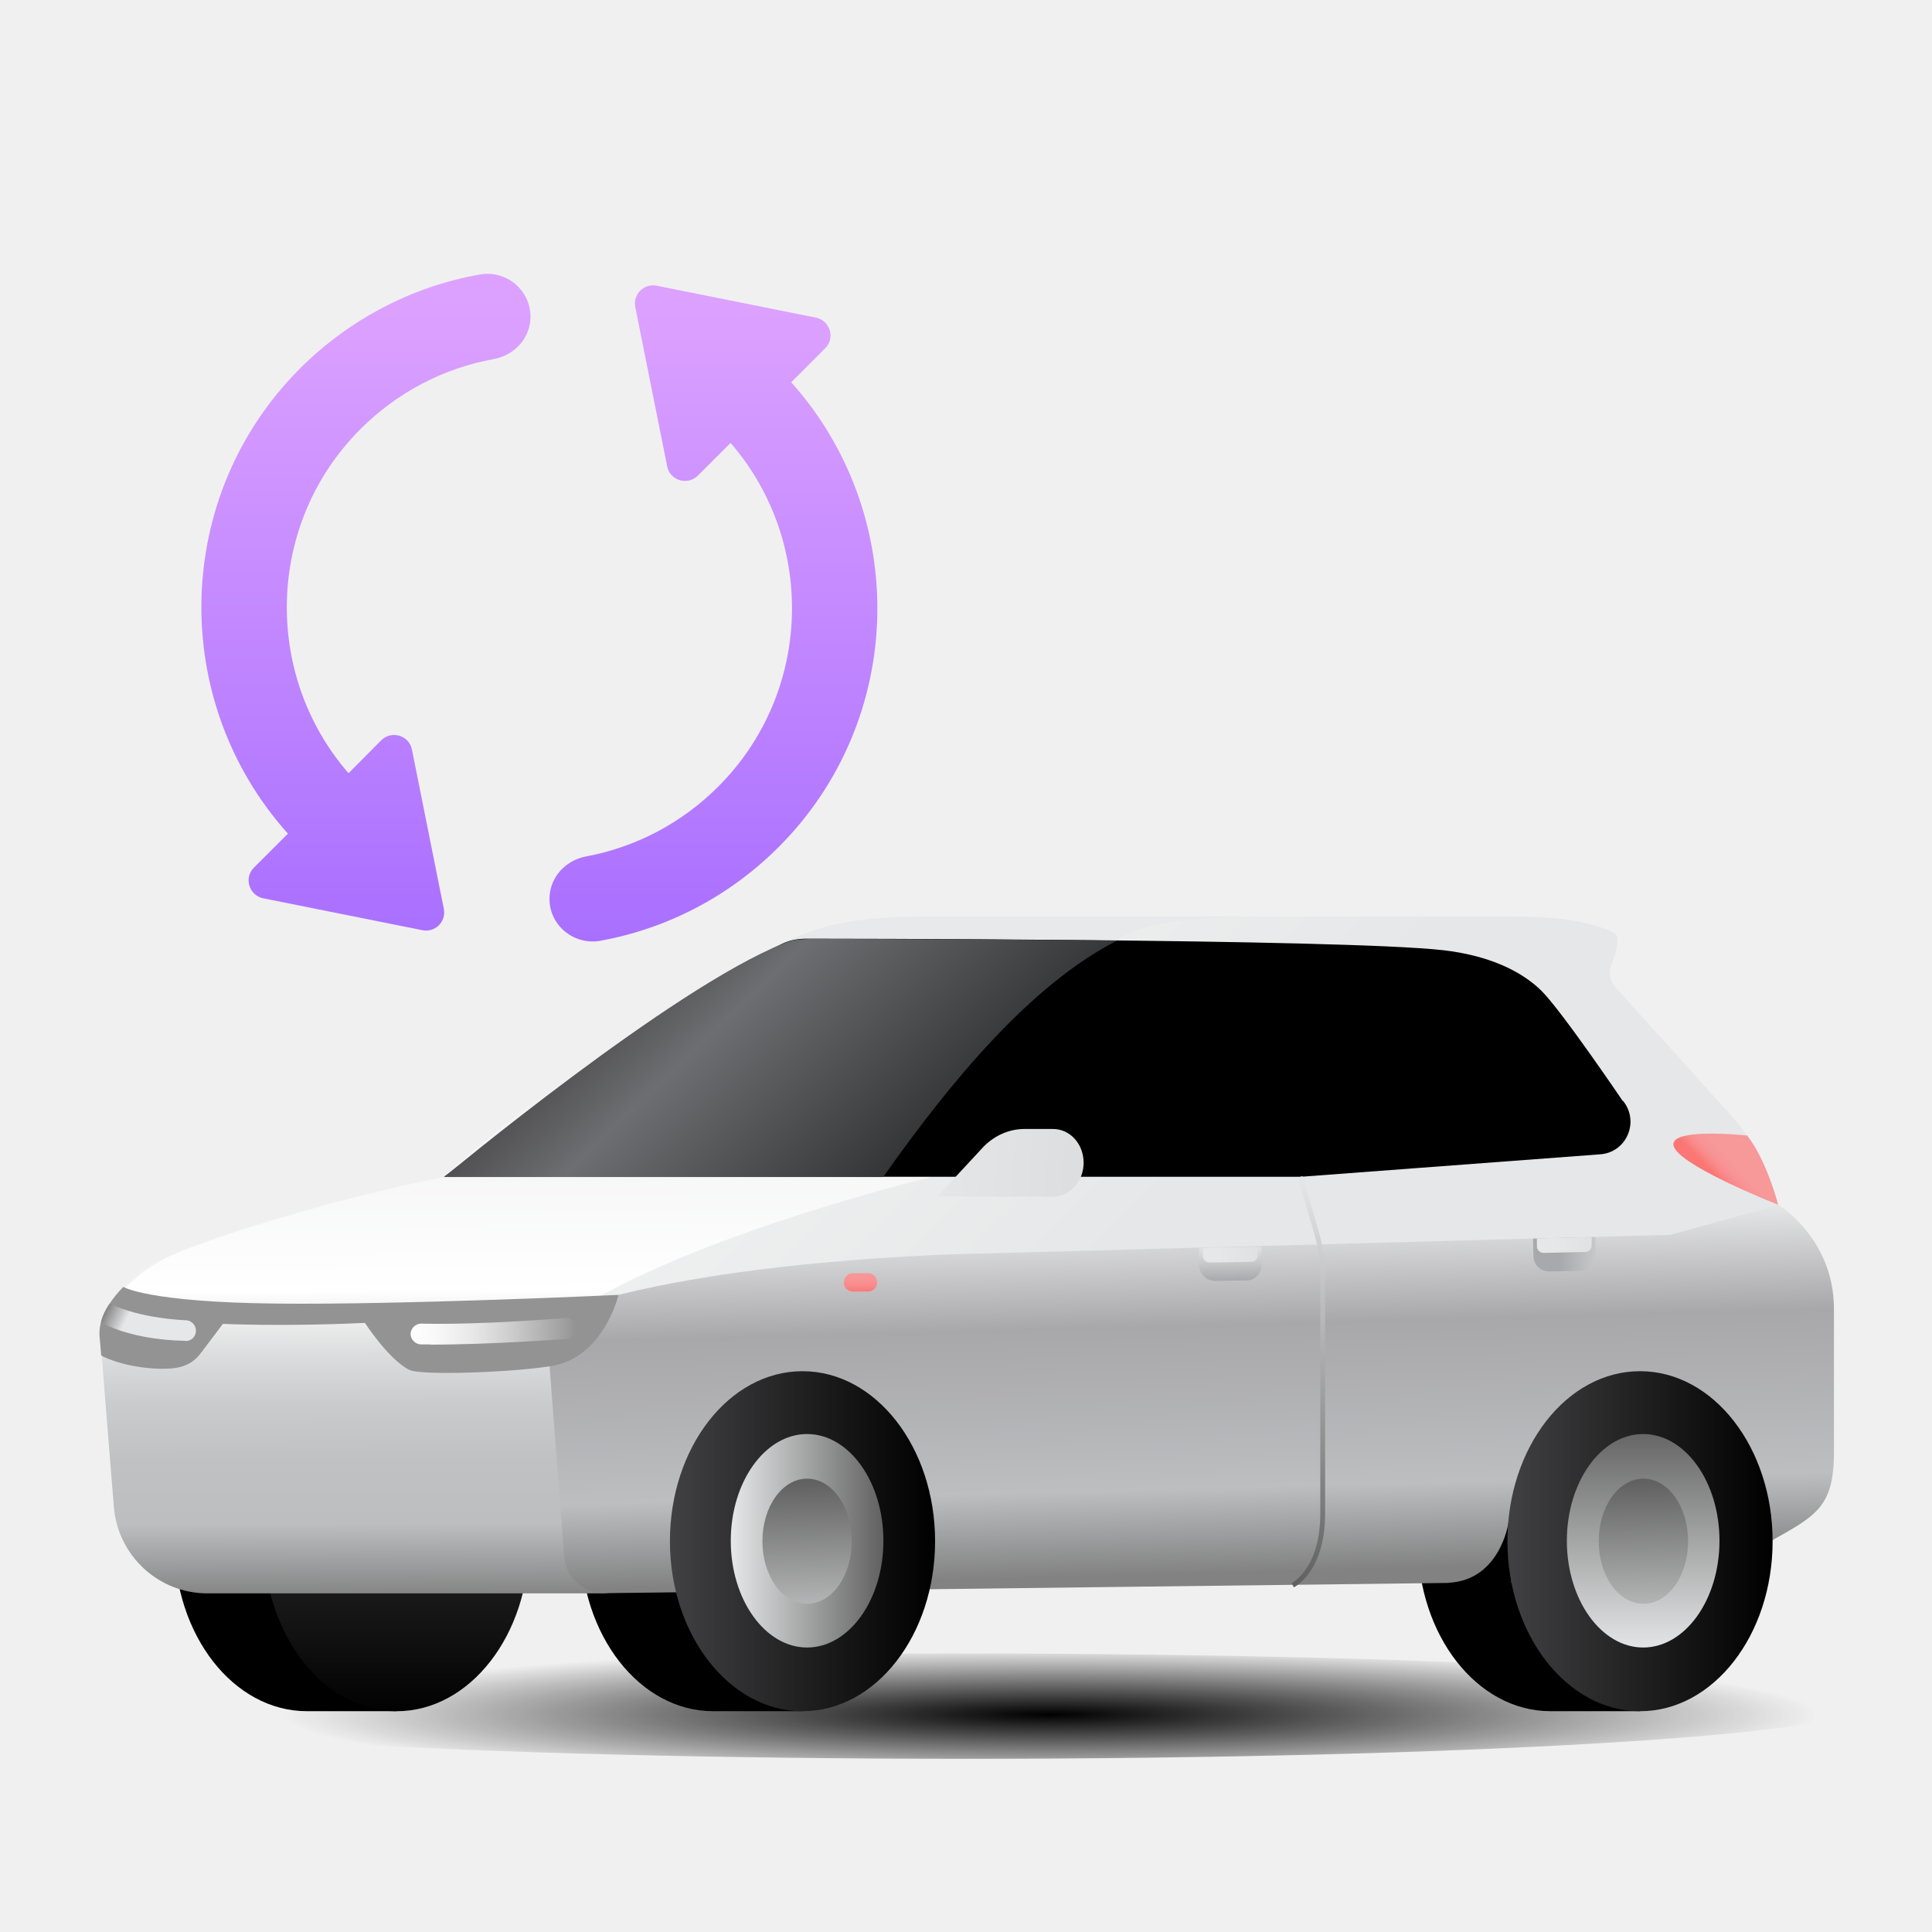
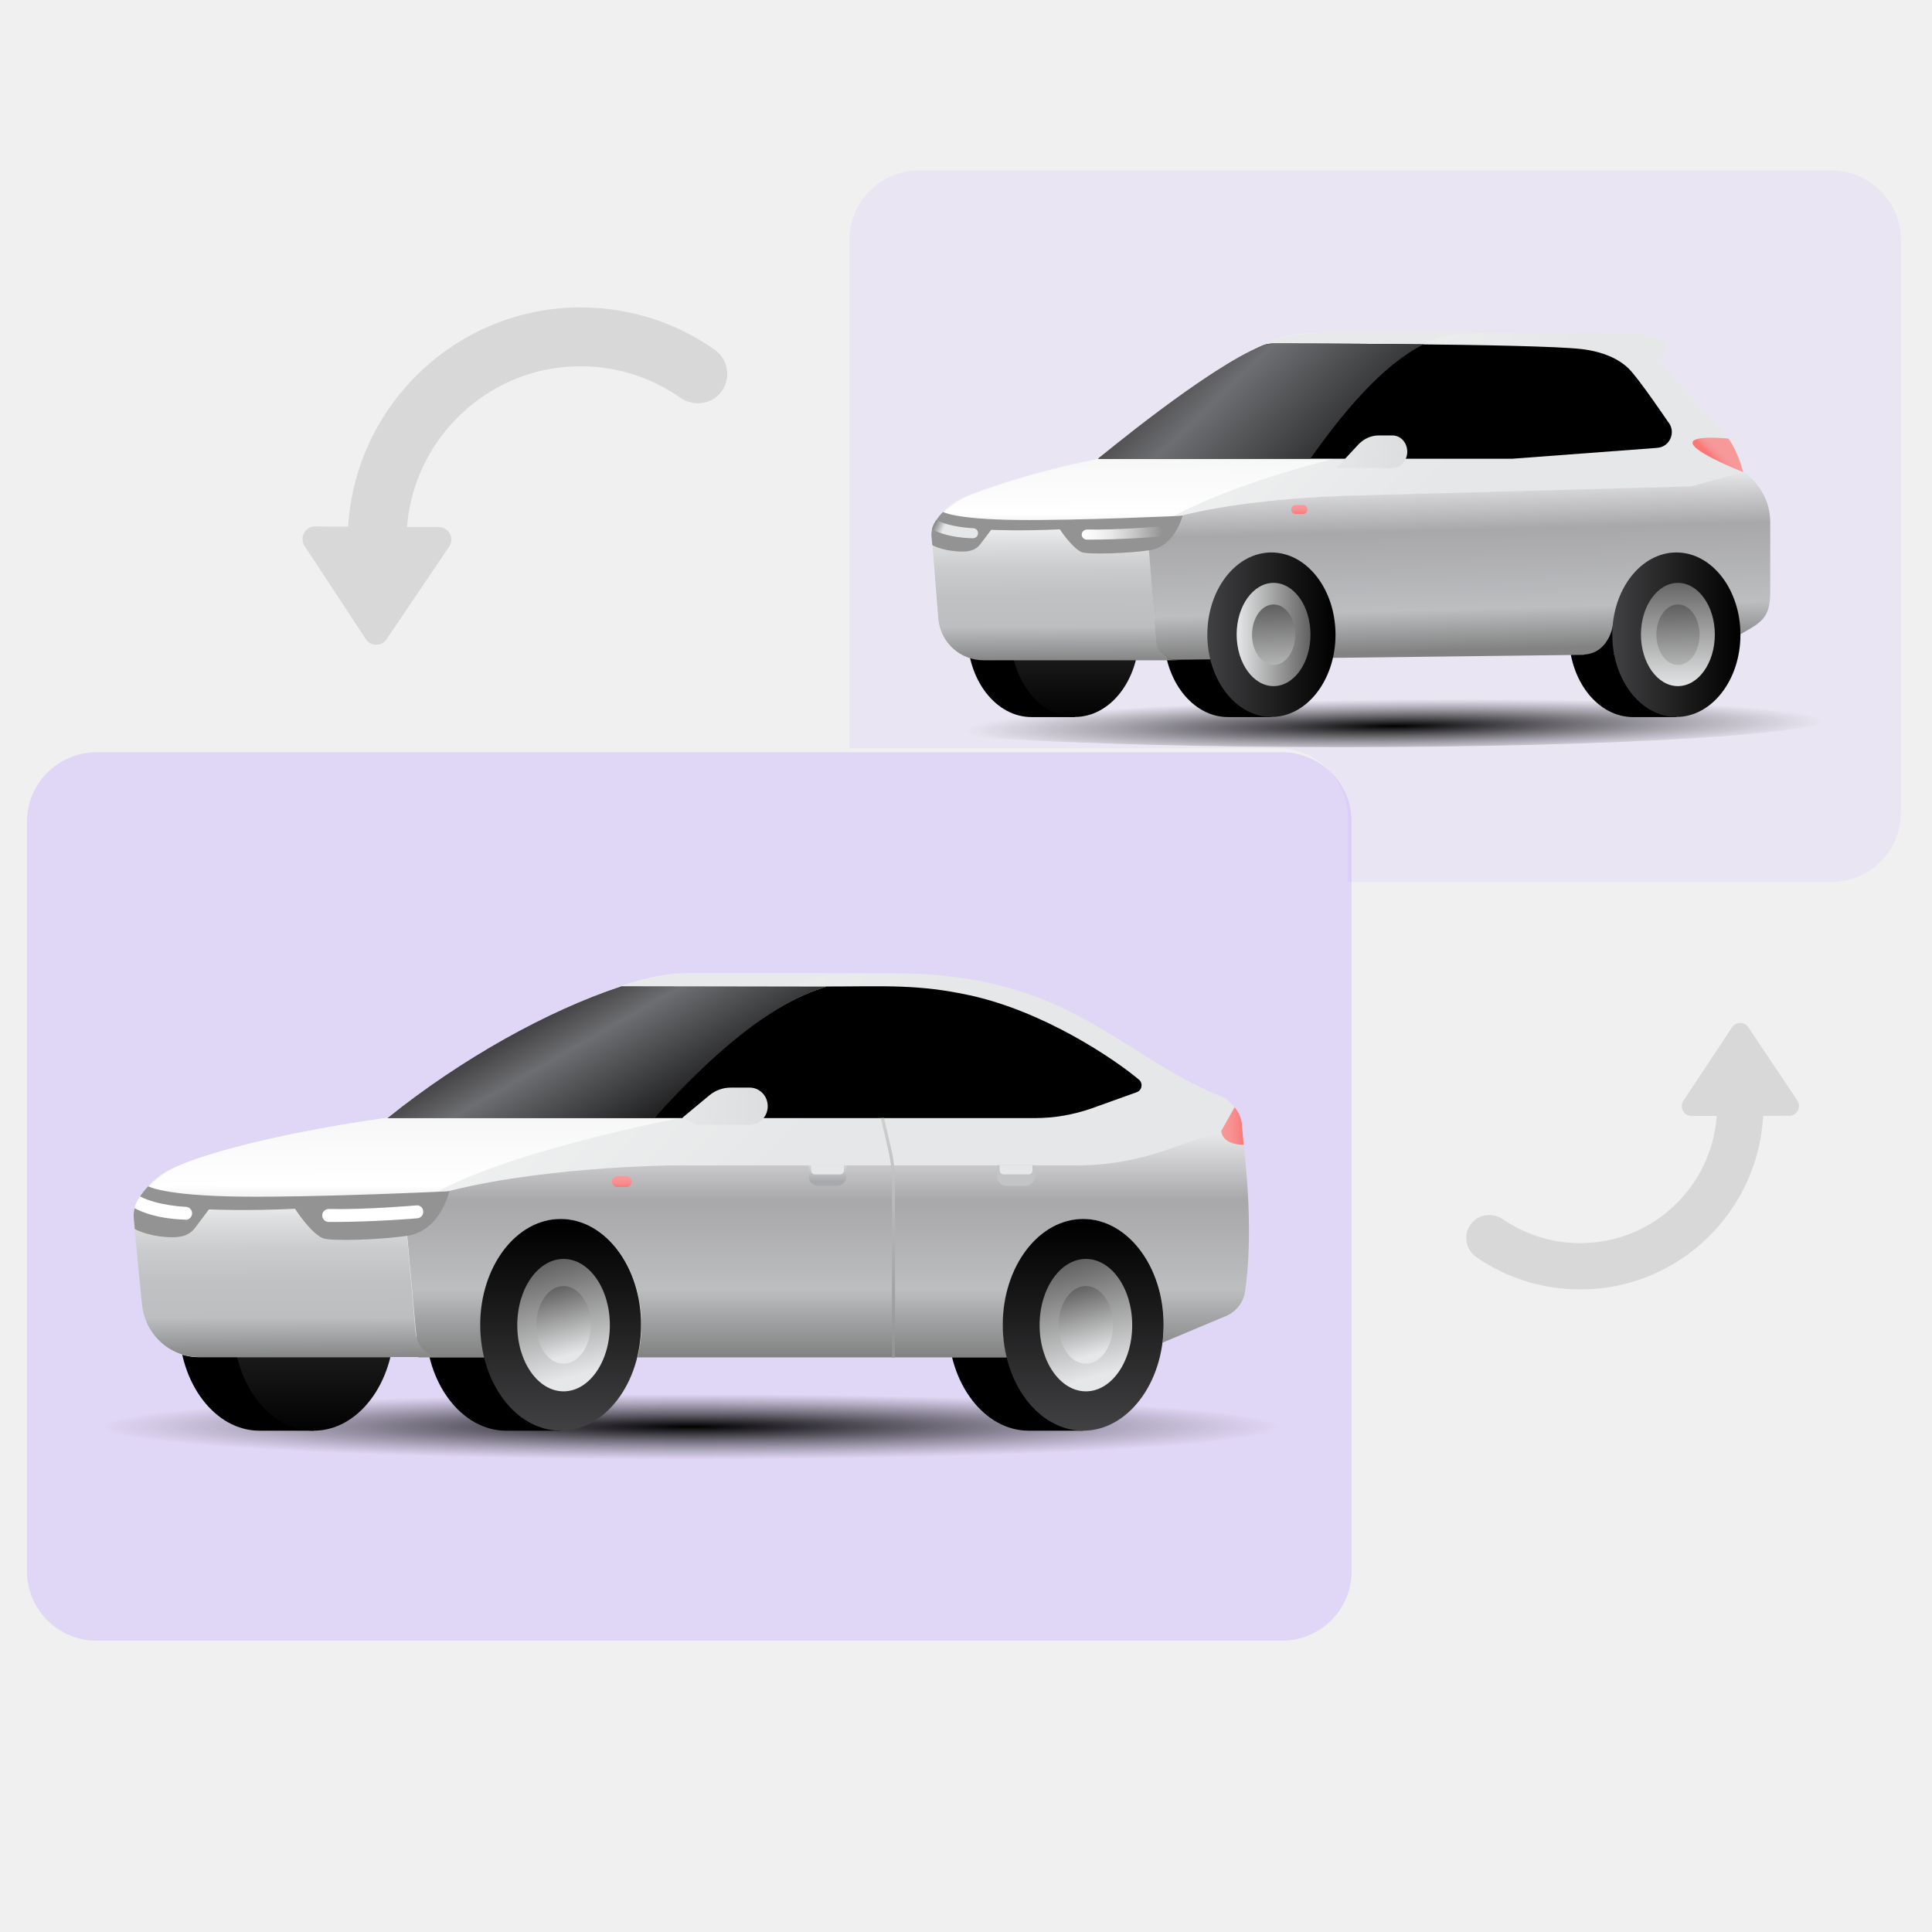
- <svg xmlns="http://www.w3.org/2000/svg" width="48" height="48" viewBox="0 0 48 48" fill="none">
-   <g clip-path="url(#clip0_2665_9021)">
-     <g clip-path="url(#clip1_2665_9021)">
-       <path d="M19.658 9.497L20.503 8.652C20.755 8.4 20.624 7.964 20.272 7.891L16.314 7.098C15.999 7.035 15.72 7.313 15.783 7.628L16.576 11.587C16.644 11.938 17.08 12.07 17.337 11.818L18.151 11.004C20.283 13.466 20.183 17.209 17.841 19.546C16.938 20.449 15.799 21.047 14.56 21.278C14.03 21.378 13.636 21.824 13.652 22.365C13.673 23.016 14.277 23.488 14.917 23.373C16.587 23.068 18.125 22.265 19.343 21.047C22.514 17.876 22.608 12.794 19.653 9.492H19.658V9.497Z" fill="url(#paint0_linear_2665_9021)" />
-       <path d="M8.654 19.205C6.523 16.742 6.617 12.994 8.959 10.658C9.867 9.749 11.022 9.146 12.271 8.92C12.802 8.82 13.195 8.374 13.18 7.838C13.159 7.182 12.56 6.705 11.92 6.82C10.234 7.119 8.686 7.928 7.457 9.151C4.286 12.322 4.192 17.409 7.153 20.712L6.307 21.557C6.055 21.809 6.187 22.244 6.538 22.318L10.497 23.111C10.812 23.174 11.09 22.895 11.027 22.581L10.234 18.622C10.166 18.27 9.73 18.139 9.473 18.391L8.665 19.205H8.659H8.654Z" fill="url(#paint1_linear_2665_9021)" />
-     </g>
-     <path d="M24 43.697C11.736 43.697 1.8 43.109 1.8 42.389C1.8 41.669 11.736 41.081 24 41.081C36.264 41.081 46.2 41.669 46.2 42.389C46.2 43.109 36.264 43.697 24 43.697Z" fill="url(#paint2_radial_2665_9021)" />
-     <path d="M11.034 29.243C11.034 29.243 6.996 29.993 4.062 31.259C3.078 31.685 2.424 32.675 2.472 33.179L2.814 37.475C2.928 38.669 3.936 39.581 5.136 39.581L43.872 38.357C45.096 37.673 45.558 36.377 45.558 34.985L44.328 31.181C44.328 29.855 43.824 28.589 42.924 27.617L40.134 24.527C39.996 24.377 39.954 24.161 40.032 23.963C40.146 23.675 40.272 23.279 40.11 23.189C39.27 22.739 37.908 22.769 36.93 22.769H23.412C21.672 22.769 20.622 22.781 19.338 23.495C17.424 24.569 13.536 26.903 11.022 29.249H11.034H11.028L11.034 29.243Z" fill="url(#paint3_linear_2665_9021)" />
-     <path d="M4.332 38.291C4.332 40.63 5.802 42.514 7.626 42.514H9.846V34.06H7.626C5.814 34.06 4.332 35.956 4.332 38.285V38.291Z" fill="black" />
-     <path d="M9.852 42.515C8.04 42.515 6.558 40.619 6.558 38.291C6.558 35.963 8.028 34.067 9.852 34.067C11.676 34.067 13.146 35.963 13.146 38.291C13.146 40.619 11.676 42.515 9.852 42.515Z" fill="url(#paint4_linear_2665_9021)" />
-     <path d="M14.424 38.291C14.424 40.63 15.894 42.514 17.718 42.514H19.938V34.06H17.718C15.906 34.06 14.424 35.956 14.424 38.285V38.291Z" fill="black" />
-     <path d="M35.226 38.291C35.226 40.63 36.696 42.514 38.52 42.514H40.74V34.06H38.52C36.708 34.06 35.226 35.956 35.226 38.285V38.291Z" fill="black" />
-     <path d="M11.034 29.243C13.518 26.909 17.376 24.605 19.374 23.471C20.79 22.715 22.23 22.769 23.964 22.769H31.578C30.54 22.769 28.554 22.793 27.804 23.333L23.112 29.249C23.112 29.249 17.49 30.605 14.466 32.459C13.914 32.795 13.68 33.197 13.656 33.809L14.016 38.483C14.016 38.483 13.974 39.587 15.222 39.587H5.154C3.954 39.587 2.952 38.675 2.832 37.481C2.832 37.481 2.532 33.797 2.49 33.185C2.448 32.579 3.3 31.547 4.518 31.079C7.56 29.921 11.046 29.237 11.046 29.237H11.034V29.243Z" fill="url(#paint5_linear_2665_9021)" />
-     <path d="M40.32 27.359C40.32 27.359 38.814 25.133 38.298 24.617C37.776 24.101 36.948 23.735 35.868 23.609C33.366 23.321 20.04 23.321 20.04 23.321C19.83 23.321 19.62 23.357 19.434 23.447C17.484 24.347 11.034 29.237 11.034 29.237H32.316L39.75 28.679C40.41 28.637 40.74 27.869 40.326 27.353H40.32V27.359Z" fill="black" />
-     <path d="M45.564 32.52C45.564 30.768 44.184 29.934 44.184 29.934L41.508 30.678L24.516 31.14C24.516 31.14 18.702 31.2 14.736 32.34C14.088 32.532 13.644 33.132 13.644 33.81L14.016 38.67C14.058 39.192 14.496 39.582 15.018 39.582L38.202 39.3L43.878 38.352C45.102 37.668 45.564 37.476 45.564 36.072V32.514V32.52Z" fill="url(#paint6_linear_2665_9021)" />
-     <path d="M37.476 37.841C37.476 37.841 37.266 39.263 35.988 39.323L36.168 39.761L37.548 39.305L37.686 37.907L37.47 37.829H37.476V37.841Z" fill="black" />
-     <path d="M21.948 29.243H11.034C11.034 29.243 16.68 24.551 19.464 23.441C19.68 23.333 19.974 23.327 20.214 23.327C22.83 23.327 25.344 23.345 27.75 23.369C25.602 24.473 23.628 26.855 21.942 29.243H21.948Z" fill="url(#paint7_linear_2665_9021)" />
-     <path d="M40.746 42.515C38.934 42.515 37.452 40.619 37.452 38.291C37.452 35.963 38.922 34.067 40.746 34.067C42.57 34.067 44.04 35.963 44.04 38.291C44.04 40.619 42.57 42.515 40.746 42.515Z" fill="url(#paint8_linear_2665_9021)" />
-     <path d="M40.824 40.932C39.78 40.932 38.928 39.744 38.928 38.28C38.928 36.816 39.78 35.628 40.824 35.628C41.868 35.628 42.72 36.816 42.72 38.28C42.72 39.744 41.868 40.932 40.824 40.932Z" fill="url(#paint9_linear_2665_9021)" />
-     <path d="M40.83 39.845C40.212 39.845 39.72 39.149 39.72 38.291C39.72 37.433 40.212 36.737 40.83 36.737C41.448 36.737 41.94 37.433 41.94 38.291C41.94 39.149 41.448 39.845 40.83 39.845Z" fill="url(#paint10_linear_2665_9021)" />
-     <path d="M19.938 42.515C18.126 42.515 16.644 40.619 16.644 38.291C16.644 35.963 18.114 34.067 19.938 34.067C21.762 34.067 23.232 35.963 23.232 38.291C23.232 40.619 21.762 42.515 19.938 42.515Z" fill="url(#paint11_linear_2665_9021)" />
-     <path d="M20.052 40.932C19.008 40.932 18.156 39.744 18.156 38.28C18.156 36.816 19.008 35.628 20.052 35.628C21.096 35.628 21.948 36.816 21.948 38.28C21.948 39.744 21.096 40.932 20.052 40.932Z" fill="url(#paint12_linear_2665_9021)" />
-     <path d="M20.052 39.845C19.434 39.845 18.942 39.149 18.942 38.291C18.942 37.433 19.434 36.737 20.052 36.737C20.67 36.737 21.162 37.433 21.162 38.291C21.162 39.149 20.67 39.845 20.052 39.845Z" fill="url(#paint13_linear_2665_9021)" />
-     <path d="M15.372 32.171C15.372 32.171 10.002 32.423 6.834 32.387C3.666 32.351 3.066 31.973 3.066 31.973C3.066 31.973 2.43 32.561 2.472 33.185L2.514 33.677C2.514 33.677 2.976 33.947 3.84 34.001C4.302 34.025 4.704 33.995 4.98 33.629C5.118 33.449 5.538 32.891 5.538 32.891C5.538 32.891 7.026 32.963 9.066 32.867C9.066 32.867 9.666 33.791 10.176 34.037C10.482 34.175 12.66 34.103 13.686 33.941C15.006 33.731 15.366 32.171 15.366 32.171H15.372Z" fill="#939393" />
-     <path d="M31.332 30.978L29.79 31.002V31.446C29.802 31.656 29.976 31.824 30.192 31.824L30.966 31.812C31.182 31.812 31.35 31.632 31.344 31.416V30.972H31.332V30.978Z" fill="url(#paint14_linear_2665_9021)" />
-     <path d="M31.236 30.977L29.886 31.002V31.206C29.886 31.296 29.97 31.367 30.06 31.367L31.086 31.349C31.176 31.349 31.248 31.277 31.248 31.188V30.983H31.236V30.977Z" fill="url(#paint15_linear_2665_9021)" />
-     <path d="M39.63 30.732L38.088 30.774L38.1 31.218C38.1 31.428 38.286 31.596 38.502 31.59L39.276 31.572C39.486 31.572 39.654 31.386 39.648 31.17L39.636 30.726H39.63V30.732Z" fill="url(#paint16_linear_2665_9021)" />
-     <path d="M39.534 30.732L38.184 30.768V30.972C38.19 31.062 38.268 31.134 38.364 31.128L39.39 31.104C39.48 31.104 39.552 31.026 39.546 30.93V30.726H39.534V30.732Z" fill="url(#paint17_linear_2665_9021)" />
-     <path d="M23.952 29.729H26.16C26.574 29.729 26.922 29.357 26.922 28.889C26.922 28.421 26.586 28.049 26.16 28.049H25.452C25.08 28.049 24.72 28.205 24.444 28.481L23.292 29.723H23.958L23.952 29.729Z" fill="url(#paint18_linear_2665_9021)" />
-     <path d="M10.692 33.407C12.222 33.407 14.022 33.269 14.106 33.263C14.244 33.239 14.346 33.107 14.322 32.963C14.298 32.825 14.172 32.723 14.028 32.747C14.01 32.747 11.994 32.921 10.464 32.885C10.326 32.885 10.206 32.999 10.2 33.137C10.2 33.275 10.314 33.395 10.452 33.401H10.698H10.692V33.407Z" fill="url(#paint19_linear_2665_9021)" />
-     <path d="M4.614 33.318C4.74 33.318 4.854 33.222 4.866 33.09C4.884 32.952 4.782 32.82 4.638 32.802C4.626 32.802 3.468 32.766 2.73 32.382C2.634 32.508 2.532 32.718 2.508 32.856C3.384 33.318 4.524 33.306 4.578 33.312H4.614V33.318Z" fill="url(#paint20_linear_2665_9021)" />
-     <path d="M21.186 31.632H21.57C21.696 31.632 21.792 31.734 21.792 31.86C21.792 31.986 21.69 32.088 21.57 32.088H21.186C21.06 32.088 20.964 31.986 20.964 31.86C20.964 31.734 21.066 31.632 21.186 31.632Z" fill="url(#paint21_linear_2665_9021)" />
-     <path d="M32.118 39.383C32.118 39.383 32.862 39.029 32.862 37.601V31.733C32.862 31.361 32.814 30.977 32.706 30.617L32.304 29.237" stroke="url(#paint22_linear_2665_9021)" stroke-width="0.12" stroke-miterlimit="10" />
-     <path d="M43.41 28.212C43.41 28.212 39.078 27.744 43.728 29.747L44.178 29.933C44.178 29.933 43.89 28.817 43.41 28.218V28.212Z" fill="url(#paint23_linear_2665_9021)" />
-   </g>
+ <svg xmlns="http://www.w3.org/2000/svg" width="80" height="80" viewBox="0 0 80 80" fill="none">
+   <path d="M16.854 21.813C17.149 18.091 20.285 15.144 24.078 15.167C25.55 15.174 26.973 15.628 28.163 16.464C28.671 16.815 29.352 16.776 29.777 16.331C30.296 15.785 30.204 14.912 29.595 14.483C27.994 13.352 26.087 12.742 24.099 12.728C18.958 12.703 14.728 16.73 14.415 21.806L13.044 21.799C12.636 21.797 12.386 22.255 12.609 22.601L15.147 26.466C15.349 26.773 15.8 26.775 16.007 26.47L18.601 22.631C18.834 22.291 18.59 21.831 18.177 21.824L16.862 21.822L16.858 21.818L16.854 21.813Z" fill="black" fill-opacity="0.1" />
+   <path d="M73.009 46.204L74.088 46.202C74.41 46.202 74.604 45.839 74.425 45.568L72.396 42.538C72.235 42.297 71.88 42.298 71.719 42.54L69.706 45.577C69.525 45.846 69.721 46.208 70.046 46.21L71.085 46.208C70.881 49.142 68.433 51.473 65.447 51.475C64.293 51.478 63.183 51.135 62.243 50.493C61.84 50.219 61.304 50.253 60.969 50.609C60.568 51.039 60.654 51.726 61.137 52.06C62.4 52.929 63.896 53.396 65.451 53.393C69.501 53.385 72.798 50.194 73.009 46.198L73.012 46.201L73.009 46.204Z" fill="black" fill-opacity="0.1" />
+   <path opacity="0.15" d="M75.828 7.059C77.421 7.059 78.713 8.35 78.713 9.943V33.639C78.713 35.232 77.422 36.523 75.828 36.523H55.81V33.873C55.81 32.28 54.518 30.988 52.925 30.988H35.171V9.943C35.171 8.35 36.463 7.059 38.056 7.059H75.828Z" fill="#C3A5FF" />
+   <path opacity="0.35" d="M53.074 31.149H4.011C2.413 31.149 1.118 32.433 1.118 34.017V65.07C1.118 66.654 2.413 67.938 4.011 67.938H53.074C54.672 67.938 55.967 66.654 55.967 65.07V34.017C55.967 32.433 54.672 31.149 53.074 31.149Z" fill="#C3A5FF" />
+   <path d="M55.59 30.938C44.442 30.938 35.401 30.401 35.401 29.735C35.401 29.07 44.441 28.532 55.59 28.532C66.738 28.532 75.778 29.07 75.778 29.735C75.778 30.401 66.738 30.938 55.59 30.938Z" fill="url(#paint0_radial_23223_815)" />
+   <path d="M45.468 19C45.468 19 42.21 19.604 39.847 20.626C39.055 20.969 38.529 21.767 38.564 22.176L38.84 25.638C38.931 26.599 39.745 27.335 40.711 27.335L71.938 26.348C72.925 25.795 73.299 24.752 73.299 23.628L72.306 20.56C72.306 19.492 71.903 18.469 71.176 17.687L68.926 15.197C68.813 15.073 68.782 14.901 68.845 14.742C68.936 14.512 69.039 14.189 68.906 14.118C68.231 13.755 67.131 13.78 66.343 13.78H55.446C54.045 13.78 53.196 13.79 52.164 14.363C50.619 15.227 48.035 17.991 45.46 19.001H45.47H45.465L45.468 19Z" fill="url(#paint1_linear_23223_815)" />
+   <path d="M40.062 26.287C40.062 28.173 41.248 29.693 42.715 29.693H44.505V22.876H42.715C41.253 22.876 40.062 24.404 40.062 26.282V26.287Z" fill="black" />
+   <path d="M44.509 29.688C43.047 29.688 41.855 28.159 41.855 26.282C41.855 24.404 43.042 22.876 44.509 22.876C45.977 22.876 47.163 24.405 47.163 26.282C47.163 28.158 45.977 29.688 44.509 29.688Z" fill="url(#paint2_linear_23223_815)" />
+   <path d="M48.196 26.287C48.196 28.173 49.383 29.693 50.85 29.693H52.64V22.876H50.85C49.388 22.876 48.196 24.404 48.196 26.282V26.287Z" fill="black" />
+   <path d="M64.967 26.287C64.967 28.173 66.154 29.693 67.621 29.693H69.411V22.876H67.621C66.159 22.876 64.967 24.404 64.967 26.282V26.287Z" fill="black" />
+   <path d="M45.464 19.002C48.298 17.992 50.578 15.264 52.188 14.348C53.329 13.74 54.489 13.78 55.89 13.78H62.026C61.188 13.78 59.587 13.801 58.984 14.235L55.199 19.005C55.199 19.005 50.669 20.099 48.23 21.593C47.785 21.864 47.596 22.186 47.576 22.682L47.867 26.451C47.867 26.451 47.831 27.34 48.838 27.34H40.723C39.757 27.34 38.949 26.604 38.852 25.643C38.852 25.643 38.612 22.672 38.576 22.181C38.541 21.691 39.231 20.863 40.213 20.484C42.667 19.548 45.474 19.002 45.474 19.002H45.464Z" fill="url(#paint3_linear_23223_815)" />
+   <path d="M69.076 17.476C69.076 17.476 67.864 15.681 67.445 15.267C67.026 14.852 66.356 14.556 65.486 14.454C63.471 14.224 52.728 14.224 52.728 14.224C52.559 14.224 52.39 14.254 52.237 14.327C50.667 15.053 45.468 18.995 45.468 18.995H62.623L68.615 18.546C69.147 18.51 69.413 17.891 69.08 17.477H69.075L69.076 17.476Z" fill="black" />
+   <path d="M73.301 21.627C73.301 20.215 72.187 19.541 72.187 19.541L70.029 20.139L56.33 20.513C56.33 20.513 51.641 20.558 48.445 21.479C47.923 21.633 47.566 22.118 47.566 22.666L47.867 26.582C47.903 27.002 48.256 27.319 48.675 27.319L67.365 27.094L71.941 26.332C72.928 25.779 73.301 25.627 73.301 24.497V21.628V21.627Z" fill="url(#paint4_linear_23223_815)" />
+   <path d="M66.784 25.907C66.784 25.907 66.616 27.053 65.583 27.104L65.726 27.457L66.84 27.089L66.954 25.963L66.779 25.902L66.784 25.907Z" fill="black" />
+   <path d="M54.262 18.994H45.468C45.468 18.994 50.018 15.21 52.263 14.315C52.437 14.229 52.672 14.224 52.866 14.224C54.972 14.224 57.003 14.239 58.941 14.259C57.207 15.149 55.618 17.072 54.257 18.994H54.262Z" fill="url(#paint5_linear_23223_815)" />
+   <path d="M69.415 29.688C67.952 29.688 66.761 28.159 66.761 26.282C66.761 24.404 67.947 22.876 69.415 22.876C70.882 22.876 72.068 24.405 72.068 26.282C72.068 28.158 70.882 29.688 69.415 29.688Z" fill="url(#paint6_linear_23223_815)" />
+   <path d="M69.478 28.411C68.634 28.411 67.948 27.454 67.948 26.274C67.948 25.094 68.633 24.136 69.478 24.136C70.322 24.136 71.007 25.093 71.007 26.274C71.007 27.456 70.322 28.411 69.478 28.411Z" fill="url(#paint7_linear_23223_815)" />
+   <path d="M69.482 27.534C68.986 27.534 68.587 26.971 68.587 26.281C68.587 25.591 68.986 25.029 69.482 25.029C69.977 25.029 70.376 25.591 70.376 26.281C70.376 26.971 69.977 27.534 69.482 27.534Z" fill="url(#paint8_linear_23223_815)" />
+   <path d="M52.647 29.688C51.185 29.688 49.993 28.159 49.993 26.282C49.993 24.404 51.18 22.876 52.647 22.876C54.114 22.876 55.301 24.405 55.301 26.282C55.301 28.158 54.114 29.688 52.647 29.688Z" fill="url(#paint9_linear_23223_815)" />
+   <path d="M52.736 28.411C51.893 28.411 51.207 27.454 51.207 26.274C51.207 25.094 51.891 24.136 52.736 24.136C53.581 24.136 54.264 25.093 54.264 26.274C54.264 27.456 53.58 28.411 52.736 28.411Z" fill="url(#paint10_linear_23223_815)" />
+   <path d="M52.739 27.534C52.243 27.534 51.844 26.971 51.844 26.281C51.844 25.591 52.243 25.029 52.739 25.029C53.234 25.029 53.633 25.591 53.633 26.281C53.633 26.971 53.234 27.534 52.739 27.534Z" fill="url(#paint11_linear_23223_815)" />
+   <path d="M48.969 21.356C48.969 21.356 44.638 21.561 42.086 21.53C39.534 21.5 39.048 21.198 39.048 21.198C39.048 21.198 38.536 21.673 38.568 22.174L38.604 22.573C38.604 22.573 38.977 22.793 39.672 22.834C40.046 22.854 40.367 22.829 40.593 22.533C40.706 22.389 41.043 21.939 41.043 21.939C41.043 21.939 42.245 21.995 43.886 21.919C43.886 21.919 44.371 22.666 44.78 22.86C45.026 22.974 46.785 22.911 47.608 22.784C48.671 22.615 48.964 21.358 48.964 21.358H48.969V21.356Z" fill="#939393" />
+   <path d="M55.878 19.38H57.658C57.991 19.38 58.272 19.079 58.272 18.706C58.272 18.332 58.001 18.031 57.658 18.031H57.085C56.784 18.031 56.497 18.159 56.272 18.379L55.341 19.381H55.878V19.38Z" fill="url(#paint12_linear_23223_815)" />
+   <path d="M45.189 22.345C46.421 22.345 47.873 22.232 47.94 22.227C48.053 22.207 48.135 22.099 48.114 21.987C48.094 21.874 47.991 21.793 47.879 21.813C47.864 21.813 46.238 21.952 45.006 21.926C44.893 21.926 44.796 22.018 44.791 22.131C44.791 22.244 44.883 22.34 44.996 22.345H45.195H45.19H45.189Z" fill="url(#paint13_linear_23223_815)" />
+   <path d="M40.291 22.287C40.394 22.287 40.486 22.21 40.496 22.102C40.511 21.989 40.43 21.883 40.312 21.873C40.301 21.873 39.37 21.842 38.772 21.535C38.696 21.638 38.613 21.805 38.593 21.918C39.298 22.292 40.219 22.282 40.26 22.287H40.29H40.291Z" fill="url(#paint14_linear_23223_815)" />
+   <path d="M53.648 20.915H53.96C54.063 20.915 54.139 20.996 54.139 21.099C54.139 21.202 54.058 21.284 53.96 21.284H53.648C53.546 21.284 53.469 21.202 53.469 21.099C53.469 20.996 53.55 20.915 53.648 20.915Z" fill="url(#paint15_linear_23223_815)" />
+   <path d="M71.563 18.162C71.563 18.162 68.071 17.784 71.818 19.399L72.182 19.548C72.182 19.548 71.952 18.649 71.563 18.162Z" fill="url(#paint16_linear_23223_815)" />
+   <path d="M28.597 60.42C14.901 60.42 3.797 59.82 3.797 59.08C3.797 58.339 14.901 57.739 28.597 57.739C42.294 57.739 53.397 58.339 53.397 59.08C53.397 59.82 42.294 60.42 28.597 60.42Z" fill="url(#paint17_radial_23223_815)" />
+   <path d="M7.412 54.859C7.412 57.279 8.907 59.242 10.743 59.242H12.996V50.475H10.743C8.9 50.475 7.412 52.439 7.412 54.859Z" fill="black" />
+   <path d="M12.992 59.242C11.149 59.242 9.661 57.279 9.661 54.859C9.661 52.439 11.155 50.475 12.992 50.475C14.828 50.475 16.323 52.439 16.323 54.859C16.323 57.279 14.828 59.242 12.992 59.242Z" fill="url(#paint18_linear_23223_815)" />
+   <path d="M17.626 54.859C17.626 57.279 19.12 59.242 20.957 59.242H23.209V50.475H20.957C19.114 50.475 17.626 52.439 17.626 54.859Z" fill="black" />
+   <path d="M39.263 54.859C39.263 57.279 40.758 59.242 42.594 59.242H44.846V50.475H42.594C40.751 50.475 39.263 52.439 39.263 54.859Z" fill="black" />
+   <path d="M16.037 46.285C16.037 46.285 10.112 47.062 7.143 48.376C6.151 48.819 5.48 49.844 5.534 50.367L5.883 54.02C6.003 55.253 7.015 56.198 8.235 56.198H47.291L48.042 55.628L50.354 54.657C51.038 54.368 51.534 53.745 51.608 52.994C51.742 51.6 51.668 48.43 51.36 46.546C51.353 46.486 51.34 46.426 51.326 46.365C51.246 45.916 50.938 45.548 50.522 45.38C46.252 43.631 44.248 40.3 36.996 40.3H28.423C24.033 40.3 16.037 46.285 16.037 46.285Z" fill="url(#paint19_linear_23223_815)" />
+   <path d="M17.949 49.496C21.957 48.31 27.849 48.256 27.849 48.256H44.572C45.818 48.256 47.051 48.048 48.231 47.64L51.368 46.547C51.676 48.397 51.871 51.373 51.556 53.471C51.489 53.933 51.18 54.322 50.758 54.496L48.137 55.596C48.171 55.354 48.191 55.113 48.191 54.865C48.191 52.445 46.696 50.481 44.86 50.481C43.023 50.481 41.529 52.445 41.529 54.865C41.529 55.334 41.589 55.783 41.689 56.206H26.401C26.501 55.783 26.562 55.334 26.562 54.865C26.562 52.445 25.067 50.481 23.23 50.481C21.394 50.481 19.899 52.445 19.899 54.865C19.899 55.334 19.959 55.783 20.06 56.206H17.319L16.849 51.024C16.849 50.321 17.299 49.697 17.956 49.503L17.949 49.496Z" fill="url(#paint20_linear_23223_815)" />
+   <path d="M16.039 46.285C16.039 46.285 23.774 40.3 28.627 40.3H35.456C33.747 40.3 32.34 40.903 31.602 41.613L28.251 46.278C28.251 46.278 20.724 47.686 17.661 49.609C17.098 49.965 16.863 50.374 16.837 51.01L17.199 55.052C17.199 55.052 17.158 56.191 18.425 56.191H8.231C7.017 56.191 5.999 55.246 5.878 54.013C5.878 54.013 5.576 50.997 5.529 50.367C5.482 49.737 6.354 48.671 7.587 48.188C10.664 46.989 16.032 46.285 16.032 46.285H16.039Z" fill="url(#paint21_linear_23223_815)" />
+   <path d="M27.083 46.298H42.855C43.659 46.298 44.463 46.157 45.221 45.889L47.071 45.225C47.292 45.145 47.339 44.85 47.158 44.703C46.126 43.838 43.237 41.888 40.174 41.217C37.995 40.742 36.648 40.849 34.228 40.849C31.802 41.586 29.329 43.677 27.077 46.298H27.083Z" fill="black" />
+   <path d="M35.047 48.247H33.485V48.709C33.485 48.93 33.659 49.105 33.874 49.105H34.658C34.872 49.105 35.047 48.924 35.047 48.709V48.247Z" fill="url(#paint22_linear_23223_815)" />
+   <path d="M34.952 48.247H33.584V48.461C33.584 48.555 33.658 48.629 33.745 48.629H34.784C34.878 48.629 34.945 48.555 34.945 48.461V48.247H34.952Z" fill="url(#paint23_linear_23223_815)" />
+   <path d="M42.852 48.247H41.291V48.709C41.291 48.93 41.465 49.105 41.679 49.105H42.464C42.678 49.105 42.852 48.924 42.852 48.709V48.247Z" fill="url(#paint24_linear_23223_815)" />
+   <path d="M42.76 48.247H41.392V48.461C41.392 48.555 41.466 48.629 41.553 48.629H42.592C42.686 48.629 42.753 48.555 42.753 48.461V48.247H42.76Z" fill="url(#paint25_linear_23223_815)" />
+   <path d="M36.928 56.209H37.062V48.91C37.062 48.474 37.008 48.038 36.914 47.616L36.606 46.295H36.472L36.787 47.643C36.881 48.058 36.934 48.48 36.934 48.903V56.202L36.928 56.209Z" fill="url(#paint26_linear_23223_815)" />
+   <path d="M28.847 46.577H31.039C31.455 46.577 31.79 46.235 31.79 45.806C31.79 45.377 31.455 45.035 31.039 45.035H30.262C29.933 45.035 29.618 45.149 29.363 45.364L28.251 46.288L28.847 46.57V46.577Z" fill="url(#paint27_linear_23223_815)" />
+   <path d="M18.591 49.328C18.591 49.328 13.149 49.589 9.952 49.549C6.748 49.509 6.138 49.12 6.138 49.12C6.138 49.12 5.501 49.73 5.535 50.38L5.581 50.89C5.581 50.89 6.051 51.171 6.922 51.225C7.391 51.252 7.793 51.218 8.082 50.836C8.222 50.655 8.651 50.079 8.651 50.079C8.651 50.079 10.166 50.152 12.217 50.052C12.217 50.052 12.827 51.017 13.35 51.265C13.658 51.413 15.87 51.332 16.902 51.164C18.243 50.943 18.605 49.328 18.605 49.328H18.591Z" fill="#939393" />
+   <path d="M23.215 59.242C21.372 59.242 19.884 57.279 19.884 54.859C19.884 52.439 21.379 50.475 23.215 50.475C25.052 50.475 26.546 52.439 26.546 54.859C26.546 57.279 25.052 59.242 23.215 59.242Z" fill="url(#paint28_linear_23223_815)" />
+   <path d="M27.086 46.301H16.04C19.117 43.834 22.676 41.85 25.739 40.838L34.238 40.852C31.838 41.576 29.459 43.687 27.086 46.301Z" fill="url(#paint29_linear_23223_815)" />
+   <path d="M44.852 59.242C43.009 59.242 41.521 57.279 41.521 54.859C41.521 52.439 43.015 50.475 44.852 50.475C46.688 50.475 48.183 52.439 48.183 54.859C48.183 57.279 46.688 59.242 44.852 59.242Z" fill="url(#paint30_linear_23223_815)" />
+   <path d="M44.965 57.613C43.906 57.613 43.048 56.386 43.048 54.871C43.048 53.357 43.906 52.13 44.965 52.13C46.024 52.13 46.882 53.357 46.882 54.871C46.882 56.386 46.024 57.613 44.965 57.613Z" fill="url(#paint31_linear_23223_815)" />
+   <path d="M44.963 56.47C44.34 56.47 43.837 55.746 43.837 54.861C43.837 53.977 44.34 53.253 44.963 53.253C45.586 53.253 46.089 53.977 46.089 54.861C46.089 55.746 45.586 56.47 44.963 56.47Z" fill="url(#paint32_linear_23223_815)" />
+   <path d="M23.336 57.613C22.277 57.613 21.419 56.386 21.419 54.871C21.419 53.357 22.277 52.13 23.336 52.13C24.395 52.13 25.253 53.357 25.253 54.871C25.253 56.386 24.395 57.613 23.336 57.613Z" fill="url(#paint33_linear_23223_815)" />
+   <path d="M23.337 56.47C22.714 56.47 22.211 55.746 22.211 54.861C22.211 53.977 22.714 53.253 23.337 53.253C23.961 53.253 24.463 53.977 24.463 54.861C24.463 55.746 23.961 56.47 23.337 56.47Z" fill="url(#paint34_linear_23223_815)" />
+   <path d="M13.851 50.599C15.4 50.599 17.223 50.458 17.303 50.444C17.444 50.424 17.544 50.284 17.524 50.136C17.504 49.989 17.37 49.888 17.223 49.915C17.203 49.915 15.158 50.096 13.61 50.062C13.469 50.062 13.342 50.176 13.342 50.324C13.342 50.471 13.456 50.592 13.597 50.599C13.677 50.599 13.764 50.599 13.845 50.599H13.851Z" fill="white" />
+   <path d="M7.691 50.51C7.819 50.51 7.933 50.409 7.953 50.275C7.973 50.128 7.866 49.994 7.725 49.974C7.711 49.974 6.538 49.933 5.794 49.538C5.694 49.672 5.593 49.893 5.567 50.027C6.458 50.503 7.611 50.496 7.664 50.503C7.678 50.503 7.685 50.503 7.698 50.503L7.691 50.51Z" fill="white" />
+   <path d="M51.121 45.849L50.572 46.828C50.572 46.828 50.558 47.391 51.497 47.404L51.416 46.479C51.416 46.479 51.356 46.104 51.121 45.849Z" fill="url(#paint35_linear_23223_815)" />
+   <path d="M25.562 48.709H25.938C26.058 48.709 26.159 48.81 26.159 48.931C26.159 49.051 26.058 49.152 25.938 49.152H25.562C25.442 49.152 25.341 49.051 25.341 48.931C25.341 48.81 25.442 48.709 25.562 48.709Z" fill="url(#paint36_linear_23223_815)" />
  <defs>
-     <linearGradient id="paint0_linear_2665_9021" x1="17.726" y1="23.289" x2="17.726" y2="7.686" gradientUnits="userSpaceOnUse">
-       <stop stop-color="#A96FFF" />
-       <stop offset="1" stop-color="#DCA1FF" />
-     </linearGradient>
-     <linearGradient id="paint1_linear_2665_9021" x1="9.09" y1="23.279" x2="9.09" y2="7.67" gradientUnits="userSpaceOnUse">
-       <stop stop-color="#A96FFF" />
-       <stop offset="1" stop-color="#DCA1FF" />
-     </linearGradient>
-     <radialGradient id="paint2_radial_2665_9021" cx="0" cy="0" r="1" gradientUnits="userSpaceOnUse" gradientTransform="translate(26.0998 42.5989) rotate(-180) scale(19.2 1.66957)">
+     <radialGradient id="paint0_radial_23223_815" cx="0" cy="0" r="1" gradientUnits="userSpaceOnUse" gradientTransform="translate(57.7467 30.0656) rotate(179.386) scale(17.7861 1.10959)">
      <stop />
-       <stop offset="1" stop-opacity="0" />
+       <stop offset="1" stop-color="#414042" stop-opacity="0" />
    </radialGradient>
-     <linearGradient id="paint3_linear_2665_9021" x1="16.788" y1="25.967" x2="24.744" y2="34.013" gradientUnits="userSpaceOnUse">
+     <linearGradient id="paint1_linear_23223_815" x1="50.104" y1="16.359" x2="56.517" y2="22.847" gradientUnits="userSpaceOnUse">
      <stop stop-color="#F1F2F2" />
      <stop offset="1" stop-color="#E6E7E8" />
    </linearGradient>
-     <linearGradient id="paint4_linear_2665_9021" x1="9.852" y1="34.649" x2="9.852" y2="42.767" gradientUnits="userSpaceOnUse">
-       <stop stop-color="#414042" />
-       <stop offset="1" />
-     </linearGradient>
-     <linearGradient id="paint5_linear_2665_9021" x1="17.028" y1="24.107" x2="17.07" y2="39.689" gradientUnits="userSpaceOnUse">
+     <linearGradient id="paint2_linear_23223_815" x1="44.509" y1="23.342" x2="44.509" y2="29.887" gradientUnits="userSpaceOnUse">
+       <stop stop-color="#414042" />
+       <stop offset="1" />
+     </linearGradient>
+     <linearGradient id="paint3_linear_23223_815" x1="50.293" y1="14.86" x2="50.328" y2="27.424" gradientUnits="userSpaceOnUse">
      <stop stop-color="#E8E9EA" />
      <stop offset="0.51" stop-color="white" />
      <stop offset="0.53" stop-color="#F6F6F6" />
      <stop offset="0.61" stop-color="#DCDDDE" />
      <stop offset="0.69" stop-color="#CACBCD" />
      <stop offset="0.78" stop-color="#BFC1C3" />
      <stop offset="0.88" stop-color="#BCBEC0" />
      <stop offset="1" stop-color="#828282" />
    </linearGradient>
-     <linearGradient id="paint6_linear_2665_9021" x1="29.532" y1="30.282" x2="29.76" y2="39.096" gradientUnits="userSpaceOnUse">
+     <linearGradient id="paint4_linear_23223_815" x1="60.374" y1="19.822" x2="60.558" y2="26.924" gradientUnits="userSpaceOnUse">
      <stop stop-color="#E6E7E8" />
      <stop offset="0.3" stop-color="#A8A7AA" />
      <stop offset="0.76" stop-color="#BCBEC0" />
      <stop offset="1" stop-color="#828282" />
    </linearGradient>
-     <linearGradient id="paint7_linear_2665_9021" x1="14.448" y1="21.161" x2="25.632" y2="32.795" gradientUnits="userSpaceOnUse">
+     <linearGradient id="paint5_linear_23223_815" x1="48.217" y1="12.477" x2="57.233" y2="21.86" gradientUnits="userSpaceOnUse">
      <stop offset="0.14" stop-color="#414042" />
      <stop offset="0.34" stop-color="#6D6E71" />
      <stop offset="1" />
    </linearGradient>
-     <linearGradient id="paint8_linear_2665_9021" x1="37.452" y1="38.297" x2="44.04" y2="38.297" gradientUnits="userSpaceOnUse">
-       <stop stop-color="#414042" />
-       <stop offset="1" />
-     </linearGradient>
-     <linearGradient id="paint9_linear_2665_9021" x1="40.824" y1="35.37" x2="40.824" y2="41.058" gradientUnits="userSpaceOnUse">
-       <stop stop-color="#606060" />
-       <stop offset="1" stop-color="#E6E7E8" />
-     </linearGradient>
-     <linearGradient id="paint10_linear_2665_9021" x1="40.8" y1="36.779" x2="40.896" y2="41.699" gradientUnits="userSpaceOnUse">
-       <stop stop-color="#606060" />
-       <stop offset="1" stop-color="#E6E7E8" />
-     </linearGradient>
-     <linearGradient id="paint11_linear_2665_9021" x1="16.65" y1="38.297" x2="23.232" y2="38.297" gradientUnits="userSpaceOnUse">
-       <stop stop-color="#414042" />
-       <stop offset="1" />
-     </linearGradient>
-     <linearGradient id="paint12_linear_2665_9021" x1="21.96" y1="38.28" x2="18.162" y2="38.28" gradientUnits="userSpaceOnUse">
-       <stop stop-color="#606060" />
-       <stop offset="1" stop-color="#E6E7E8" />
-     </linearGradient>
-     <linearGradient id="paint13_linear_2665_9021" x1="20.022" y1="36.779" x2="20.124" y2="41.699" gradientUnits="userSpaceOnUse">
-       <stop stop-color="#606060" />
-       <stop offset="1" stop-color="#E6E7E8" />
-     </linearGradient>
-     <linearGradient id="paint14_linear_2665_9021" x1="30.564" y1="31.05" x2="30.582" y2="31.818" gradientUnits="userSpaceOnUse">
-       <stop stop-color="#DDDFE0" />
-       <stop offset="1" stop-color="#A7A9AC" />
-     </linearGradient>
-     <linearGradient id="paint15_linear_2665_9021" x1="32.016" y1="31.241" x2="30.276" y2="31.163" gradientUnits="userSpaceOnUse">
+     <linearGradient id="paint6_linear_23223_815" x1="66.761" y1="26.282" x2="72.068" y2="26.282" gradientUnits="userSpaceOnUse">
+       <stop stop-color="#414042" />
+       <stop offset="1" />
+     </linearGradient>
+     <linearGradient id="paint7_linear_23223_815" x1="69.478" y1="23.927" x2="69.478" y2="28.514" gradientUnits="userSpaceOnUse">
+       <stop stop-color="#606060" />
+       <stop offset="1" stop-color="#E6E7E8" />
+     </linearGradient>
+     <linearGradient id="paint8_linear_23223_815" x1="69.457" y1="25.059" x2="69.534" y2="29.028" gradientUnits="userSpaceOnUse">
+       <stop stop-color="#606060" />
+       <stop offset="1" stop-color="#E6E7E8" />
+     </linearGradient>
+     <linearGradient id="paint9_linear_23223_815" x1="49.993" y1="26.282" x2="55.301" y2="26.282" gradientUnits="userSpaceOnUse">
+       <stop stop-color="#414042" />
+       <stop offset="1" />
+     </linearGradient>
+     <linearGradient id="paint10_linear_23223_815" x1="54.27" y1="26.274" x2="51.207" y2="26.274" gradientUnits="userSpaceOnUse">
+       <stop stop-color="#606060" />
+       <stop offset="1" stop-color="#E6E7E8" />
+     </linearGradient>
+     <linearGradient id="paint11_linear_23223_815" x1="52.715" y1="25.059" x2="52.796" y2="29.028" gradientUnits="userSpaceOnUse">
+       <stop stop-color="#606060" />
+       <stop offset="1" stop-color="#E6E7E8" />
+     </linearGradient>
+     <linearGradient id="paint12_linear_23223_815" x1="58.701" y1="18.849" x2="55.035" y2="18.609" gradientUnits="userSpaceOnUse">
      <stop stop-color="#DBDCDD" />
      <stop offset="1" stop-color="#E6E7E8" />
    </linearGradient>
-     <linearGradient id="paint16_linear_2665_9021" x1="40.29" y1="31.134" x2="38.742" y2="31.176" gradientUnits="userSpaceOnUse">
-       <stop stop-color="#DDDFE0" />
-       <stop offset="1" stop-color="#A7A9AC" />
-     </linearGradient>
-     <linearGradient id="paint17_linear_2665_9021" x1="40.386" y1="30.984" x2="38.646" y2="30.924" gradientUnits="userSpaceOnUse">
-       <stop stop-color="#DBDCDD" />
-       <stop offset="1" stop-color="#E6E7E8" />
-     </linearGradient>
-     <linearGradient id="paint18_linear_2665_9021" x1="27.45" y1="29.075" x2="22.902" y2="28.775" gradientUnits="userSpaceOnUse">
-       <stop stop-color="#DBDCDD" />
-       <stop offset="1" stop-color="#E6E7E8" />
-     </linearGradient>
-     <linearGradient id="paint19_linear_2665_9021" x1="14.328" y1="33.077" x2="10.2" y2="33.077" gradientUnits="userSpaceOnUse">
+     <linearGradient id="paint13_linear_23223_815" x1="48.117" y1="22.077" x2="44.79" y2="22.077" gradientUnits="userSpaceOnUse">
      <stop stop-color="#939393" />
      <stop offset="0.1" stop-color="#A3A3A3" />
      <stop offset="0.38" stop-color="#CBCBCB" />
      <stop offset="0.62" stop-color="#E7E7E7" />
      <stop offset="0.84" stop-color="#F8F8F8" />
      <stop offset="1" stop-color="white" />
    </linearGradient>
-     <linearGradient id="paint20_linear_2665_9021" x1="2.514" y1="32.322" x2="3.21" y2="32.652" gradientUnits="userSpaceOnUse">
-       <stop stop-color="#606060" />
-       <stop offset="1" stop-color="#E6E7E8" />
-     </linearGradient>
-     <linearGradient id="paint21_linear_2665_9021" x1="21.378" y1="32.106" x2="21.378" y2="31.65" gradientUnits="userSpaceOnUse">
-       <stop stop-color="#FB7674" />
-       <stop offset="0.03" stop-color="#FA7976" />
-       <stop offset="0.33" stop-color="#F98989" />
-       <stop offset="0.65" stop-color="#F89395" />
-       <stop offset="1" stop-color="#F79899" />
-     </linearGradient>
-     <linearGradient id="paint22_linear_2665_9021" x1="32.508" y1="39.437" x2="32.508" y2="29.219" gradientUnits="userSpaceOnUse">
-       <stop stop-color="#606060" />
-       <stop offset="1" stop-color="#E6E7E8" />
-     </linearGradient>
-     <linearGradient id="paint23_linear_2665_9021" x1="42.72" y1="29.309" x2="43.086" y2="28.95" gradientUnits="userSpaceOnUse">
-       <stop stop-color="#FB7674" />
-       <stop offset="0.03" stop-color="#FA7976" />
-       <stop offset="0.33" stop-color="#F98989" />
-       <stop offset="0.65" stop-color="#F89395" />
-       <stop offset="1" stop-color="#F79899" />
-     </linearGradient>
-     <clipPath id="clip0_2665_9021">
-       <rect width="48" height="48" fill="white" />
-     </clipPath>
-     <clipPath id="clip1_2665_9021">
-       <rect width="16.8" height="16.8" fill="white" transform="translate(5 6.7998)" />
-     </clipPath>
+     <linearGradient id="paint14_linear_23223_815" x1="38.597" y1="21.483" x2="39.154" y2="21.748" gradientUnits="userSpaceOnUse">
+       <stop stop-color="#606060" />
+       <stop offset="1" stop-color="#E6E7E8" />
+     </linearGradient>
+     <linearGradient id="paint15_linear_23223_815" x1="53.803" y1="21.294" x2="53.803" y2="20.925" gradientUnits="userSpaceOnUse">
+       <stop stop-color="#FB7674" />
+       <stop offset="0.03" stop-color="#FA7976" />
+       <stop offset="0.33" stop-color="#F98989" />
+       <stop offset="0.65" stop-color="#F89395" />
+       <stop offset="1" stop-color="#F79899" />
+     </linearGradient>
+     <linearGradient id="paint16_linear_23223_815" x1="71.008" y1="19.044" x2="71.3" y2="18.753" gradientUnits="userSpaceOnUse">
+       <stop stop-color="#FB7674" />
+       <stop offset="0.03" stop-color="#FA7976" />
+       <stop offset="0.33" stop-color="#F98989" />
+       <stop offset="0.65" stop-color="#F89395" />
+       <stop offset="1" stop-color="#F79899" />
+     </linearGradient>
+     <radialGradient id="paint17_radial_23223_815" cx="0" cy="0" r="1" gradientUnits="userSpaceOnUse" gradientTransform="translate(28.5968 59.08) rotate(180) scale(24.5184 1.35524)">
+       <stop />
+       <stop offset="1" stop-color="#414042" stop-opacity="0" />
+     </radialGradient>
+     <linearGradient id="paint18_linear_23223_815" x1="12.992" y1="51.092" x2="12.992" y2="59.504" gradientUnits="userSpaceOnUse">
+       <stop stop-color="#414042" />
+       <stop offset="1" />
+     </linearGradient>
+     <linearGradient id="paint19_linear_23223_815" x1="20.648" y1="42.558" x2="29.228" y2="51.031" gradientUnits="userSpaceOnUse">
+       <stop stop-color="#F1F2F2" />
+       <stop offset="1" stop-color="#E6E7E8" />
+     </linearGradient>
+     <linearGradient id="paint20_linear_23223_815" x1="34.276" y1="56.139" x2="34.276" y2="46.963" gradientUnits="userSpaceOnUse">
+       <stop stop-color="#828282" />
+       <stop offset="0.3" stop-color="#BCBEC0" />
+       <stop offset="0.7" stop-color="#A8A7AA" />
+       <stop offset="1" stop-color="#E6E7E8" />
+     </linearGradient>
+     <linearGradient id="paint21_linear_23223_815" x1="20.483" y1="41.573" x2="20.523" y2="56.299" gradientUnits="userSpaceOnUse">
+       <stop stop-color="#E8E9EA" />
+       <stop offset="0.51" stop-color="white" />
+       <stop offset="0.53" stop-color="#F6F6F6" />
+       <stop offset="0.61" stop-color="#DCDDDE" />
+       <stop offset="0.69" stop-color="#CACBCD" />
+       <stop offset="0.78" stop-color="#BFC1C3" />
+       <stop offset="0.88" stop-color="#BCBEC0" />
+       <stop offset="1" stop-color="#828282" />
+     </linearGradient>
+     <linearGradient id="paint22_linear_23223_815" x1="34.269" y1="48.133" x2="34.269" y2="48.91" gradientUnits="userSpaceOnUse">
+       <stop stop-color="#DDDFE0" />
+       <stop offset="1" stop-color="#A7A9AC" />
+     </linearGradient>
+     <linearGradient id="paint23_linear_23223_815" x1="35.159" y1="48.488" x2="33.397" y2="48.374" gradientUnits="userSpaceOnUse">
+       <stop stop-color="#E6E7E8" />
+       <stop offset="1" stop-color="#E6E7E8" />
+     </linearGradient>
+     <linearGradient id="paint24_linear_23223_815" x1="42.075" y1="1066.07" x2="42.075" y2="1066.07" gradientUnits="userSpaceOnUse">
+       <stop stop-color="#DDDFE0" />
+       <stop offset="1" stop-color="#A7A9AC" />
+     </linearGradient>
+     <linearGradient id="paint25_linear_23223_815" x1="42.968" y1="48.488" x2="41.205" y2="48.374" gradientUnits="userSpaceOnUse">
+       <stop stop-color="#E6E7E8" />
+       <stop offset="1" stop-color="#E6E7E8" />
+     </linearGradient>
+     <linearGradient id="paint26_linear_23223_815" x1="36.76" y1="64.372" x2="36.76" y2="42.361" gradientUnits="userSpaceOnUse">
+       <stop stop-color="#606060" />
+       <stop offset="1" stop-color="#E6E7E8" />
+     </linearGradient>
+     <linearGradient id="paint27_linear_23223_815" x1="32.313" y1="45.96" x2="27.849" y2="45.678" gradientUnits="userSpaceOnUse">
+       <stop stop-color="#DBDCDD" />
+       <stop offset="1" stop-color="#E6E7E8" />
+     </linearGradient>
+     <linearGradient id="paint28_linear_23223_815" x1="23.215" y1="59.202" x2="23.215" y2="50.657" gradientUnits="userSpaceOnUse">
+       <stop stop-color="#414042" />
+       <stop offset="1" />
+     </linearGradient>
+     <linearGradient id="paint29_linear_23223_815" x1="23.225" y1="40.222" x2="27.629" y2="47.923" gradientUnits="userSpaceOnUse">
+       <stop offset="0.14" stop-color="#414042" />
+       <stop offset="0.34" stop-color="#6D6E71" />
+       <stop offset="1" />
+     </linearGradient>
+     <linearGradient id="paint30_linear_23223_815" x1="44.852" y1="59.209" x2="44.852" y2="50.616" gradientUnits="userSpaceOnUse">
+       <stop stop-color="#414042" />
+       <stop offset="1" />
+     </linearGradient>
+     <linearGradient id="paint31_linear_23223_815" x1="44.254" y1="52.21" x2="45.535" y2="56.969" gradientUnits="userSpaceOnUse">
+       <stop stop-color="#606060" />
+       <stop offset="1" stop-color="#E6E7E8" />
+     </linearGradient>
+     <linearGradient id="paint32_linear_23223_815" x1="44.547" y1="53.306" x2="45.298" y2="56.095" gradientUnits="userSpaceOnUse">
+       <stop stop-color="#606060" />
+       <stop offset="1" stop-color="#E6E7E8" />
+     </linearGradient>
+     <linearGradient id="paint33_linear_23223_815" x1="22.619" y1="52.21" x2="23.899" y2="56.969" gradientUnits="userSpaceOnUse">
+       <stop stop-color="#606060" />
+       <stop offset="1" stop-color="#E6E7E8" />
+     </linearGradient>
+     <linearGradient id="paint34_linear_23223_815" x1="22.915" y1="53.306" x2="23.666" y2="56.095" gradientUnits="userSpaceOnUse">
+       <stop stop-color="#606060" />
+       <stop offset="1" stop-color="#E6E7E8" />
+     </linearGradient>
+     <linearGradient id="paint35_linear_23223_815" x1="51.49" y1="46.627" x2="50.572" y2="46.627" gradientUnits="userSpaceOnUse">
+       <stop stop-color="#FB7674" />
+       <stop offset="0.03" stop-color="#FA7976" />
+       <stop offset="0.33" stop-color="#F98989" />
+       <stop offset="0.65" stop-color="#F89395" />
+       <stop offset="1" stop-color="#F79899" />
+     </linearGradient>
+     <linearGradient id="paint36_linear_23223_815" x1="25.75" y1="49.165" x2="25.75" y2="48.716" gradientUnits="userSpaceOnUse">
+       <stop stop-color="#FB7674" />
+       <stop offset="0.03" stop-color="#FA7976" />
+       <stop offset="0.33" stop-color="#F98989" />
+       <stop offset="0.65" stop-color="#F89395" />
+       <stop offset="1" stop-color="#F79899" />
+     </linearGradient>
  </defs>
</svg>
